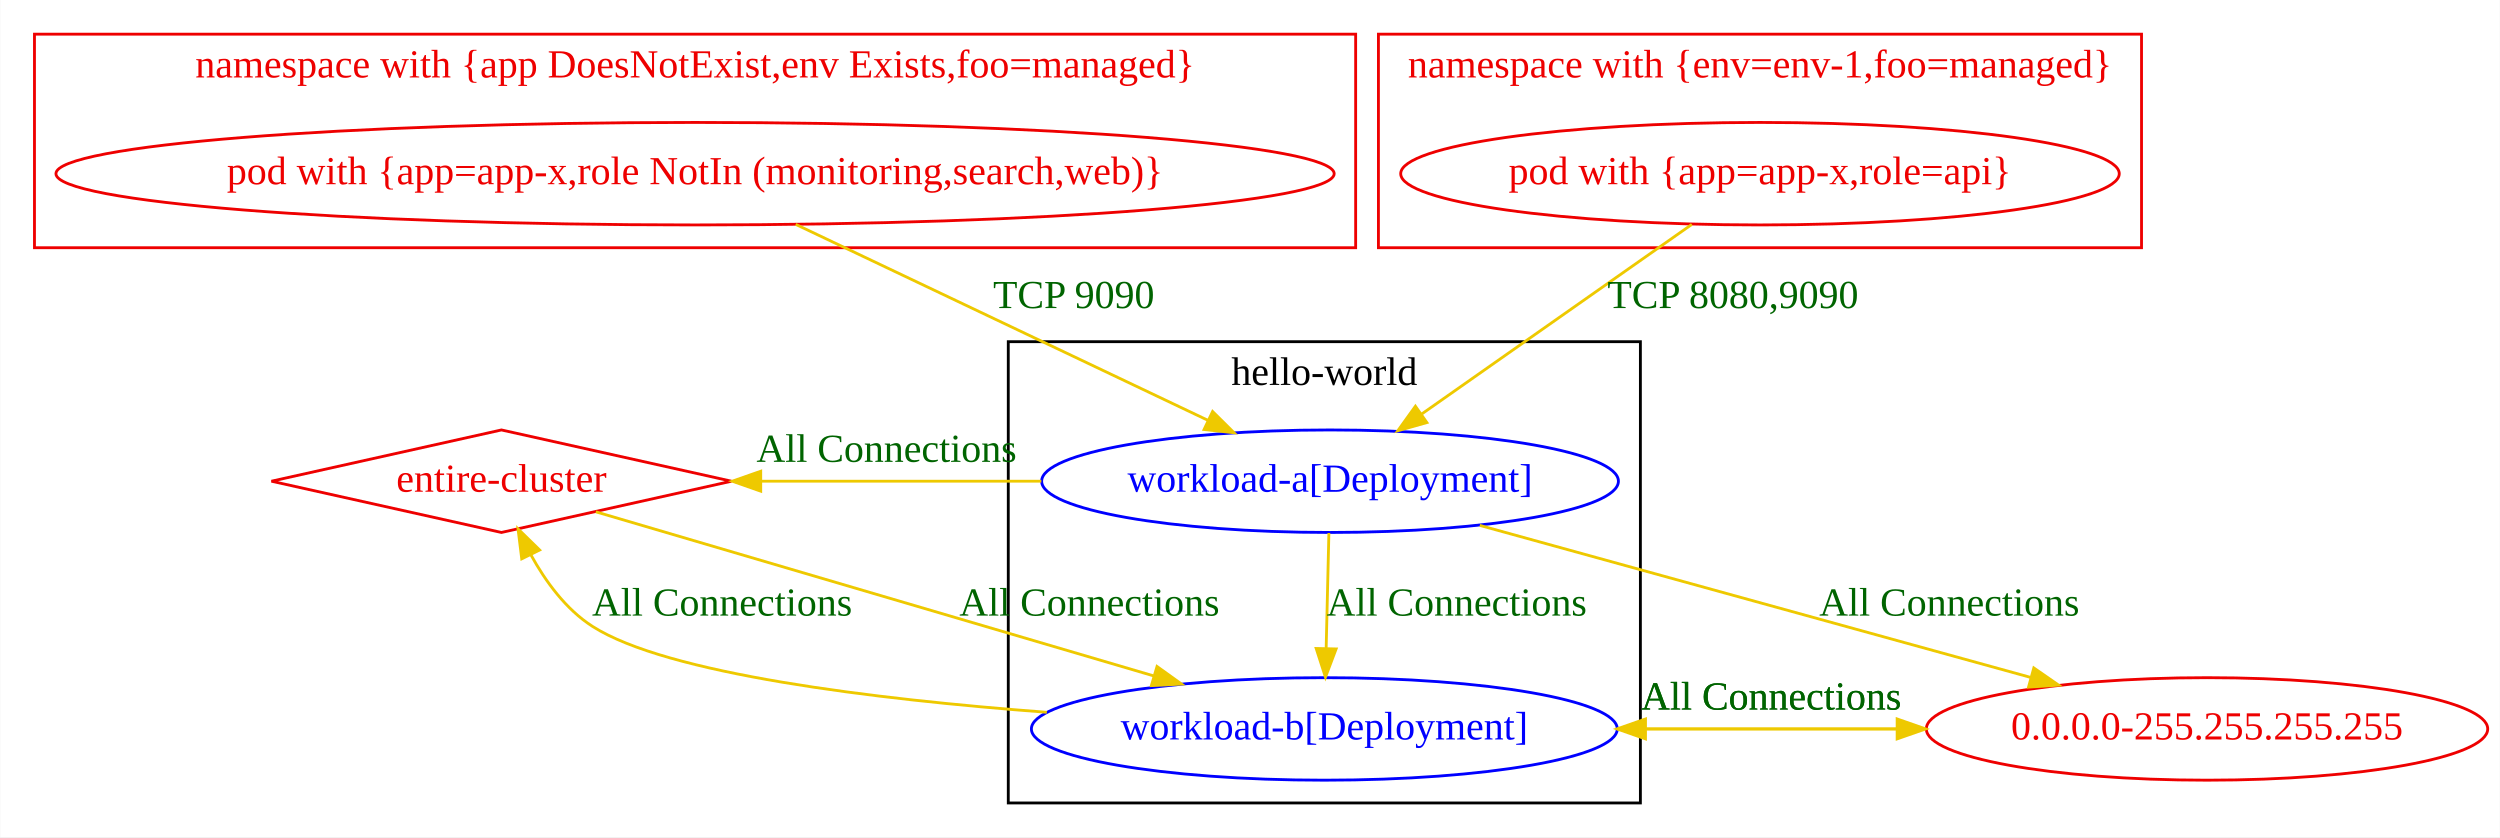
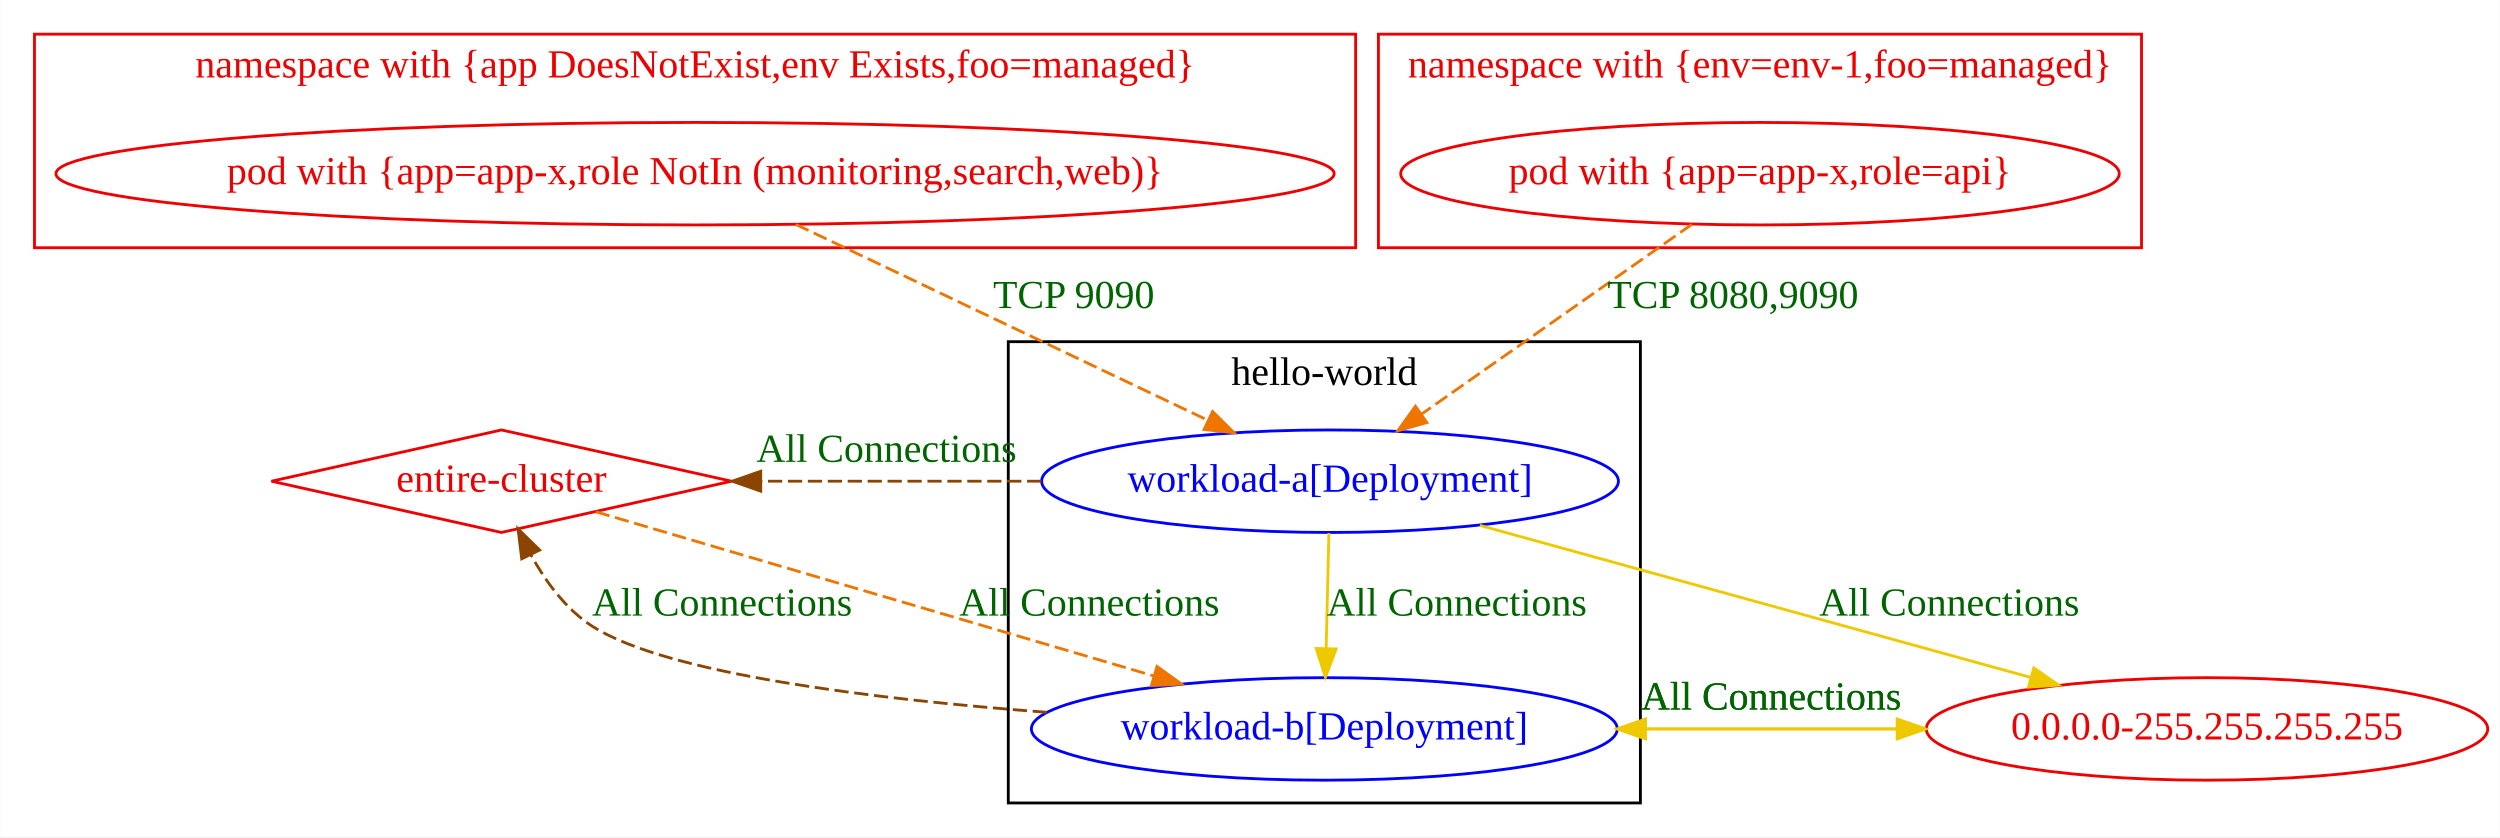
<svg xmlns="http://www.w3.org/2000/svg" width="878pt" height="294pt" viewBox="0.00 0.00 877.79 294.00">
  <g id="graph0" class="graph" transform="scale(1 1) rotate(0) translate(4 290)">
    <polygon fill="white" stroke="transparent" points="-4,4 -4,-290 873.79,-290 873.79,4 -4,4" />
+     <g id="clust1" class="cluster">
+       <polygon fill="none" stroke="black" points="350,-8 350,-170 572,-170 572,-8 350,-8" />
+       <text text-anchor="middle" x="461" y="-154.8" font-family="Times New Roman,serif" font-size="14.00">hello-world</text>
+     </g>
    <g id="clust3" class="cluster">
      <polygon fill="none" stroke="#ee0000" points="480,-203 480,-278 748,-278 748,-203 480,-203" />
      <text text-anchor="middle" x="614" y="-262.8" font-family="Times New Roman,serif" font-size="14.00" fill="#ee0000">namespace with {env=env-1,foo=managed}</text>
    </g>
    <g id="clust2" class="cluster">
      <polygon fill="none" stroke="#ee0000" points="8,-203 8,-278 472,-278 472,-203 8,-203" />
      <text text-anchor="middle" x="240" y="-262.8" font-family="Times New Roman,serif" font-size="14.00" fill="#ee0000">namespace with {app DoesNotExist,env Exists,foo=managed}</text>
-     </g>
-     <g id="clust1" class="cluster">
-       <polygon fill="none" stroke="black" points="350,-8 350,-170 572,-170 572,-8 350,-8" />
-       <text text-anchor="middle" x="461" y="-154.8" font-family="Times New Roman,serif" font-size="14.00">hello-world</text>
    </g>
    <g id="node1" class="node">
      <ellipse fill="none" stroke="blue" cx="463" cy="-121" rx="101.28" ry="18" />
      <text text-anchor="middle" x="463" y="-117.3" font-family="Times New Roman,serif" font-size="14.00" fill="blue">workload-a[Deployment]</text>
    </g>
    <g id="node2" class="node">
      <ellipse fill="none" stroke="blue" cx="461" cy="-34" rx="102.88" ry="18" />
      <text text-anchor="middle" x="461" y="-30.3" font-family="Times New Roman,serif" font-size="14.00" fill="blue">workload-b[Deployment]</text>
    </g>
    <g id="edge5" class="edge">
      <path fill="none" stroke="#eec900" d="M462.6,-102.8C462.32,-91.16 461.95,-75.55 461.64,-62.24" />
      <polygon fill="#eec900" stroke="#eec900" points="465.14,-62.09 461.4,-52.18 458.14,-62.26 465.14,-62.09" />
      <text text-anchor="middle" x="507.5" y="-73.8" font-family="Times New Roman,serif" font-size="14.00" fill="darkgreen">All Connections</text>
    </g>
    <g id="node5" class="node">
      <ellipse fill="none" stroke="#ee0000" cx="771" cy="-34" rx="98.58" ry="18" />
      <text text-anchor="middle" x="771" y="-30.3" font-family="Times New Roman,serif" font-size="14.00" fill="#ee0000">0.0.0.0-255.255.255.255</text>
    </g>
    <g id="edge3" class="edge">
      <path fill="none" stroke="#eec900" d="M515.6,-105.48C569.17,-90.7 652.2,-67.79 708.95,-52.12" />
      <polygon fill="#eec900" stroke="#eec900" points="710.17,-55.42 718.88,-49.38 708.31,-48.67 710.17,-55.42" />
      <text text-anchor="middle" x="680.5" y="-73.8" font-family="Times New Roman,serif" font-size="14.00" fill="darkgreen">All Connections</text>
    </g>
    <g id="node6" class="node">
      <polygon fill="none" stroke="#ee0000" points="172,-139 91.23,-121 172,-103 252.77,-121 172,-139" />
      <text text-anchor="middle" x="172" y="-117.3" font-family="Times New Roman,serif" font-size="14.00" fill="#ee0000">entire-cluster</text>
    </g>
    <g id="edge4" class="edge">
-       <path fill="none" stroke="#eec900" d="M361.61,-121C329.55,-121 294.35,-121 263.07,-121" />
-       <polygon fill="#eec900" stroke="#eec900" points="263.06,-117.5 253.06,-121 263.06,-124.5 263.06,-117.5" />
+       <path fill="none" stroke="#8b4500" stroke-dasharray="5,2" d="M361.61,-121C329.55,-121 294.35,-121 263.07,-121" />
+       <polygon fill="#8b4500" stroke="#8b4500" points="263.06,-117.5 253.06,-121 263.06,-124.5 263.06,-117.5" />
      <text text-anchor="middle" x="307.25" y="-127.8" font-family="Times New Roman,serif" font-size="14.00" fill="darkgreen">All Connections</text>
    </g>
    <g id="edge6" class="edge">
      <path fill="none" stroke="#eec900" d="M563.79,-34C595.28,-34 630.03,-34 661.92,-34" />
      <polygon fill="#eec900" stroke="#eec900" points="662.17,-37.5 672.17,-34 662.17,-30.5 662.17,-37.5" />
      <text text-anchor="middle" x="617.95" y="-40.8" font-family="Times New Roman,serif" font-size="14.00" fill="darkgreen">All Connections</text>
    </g>
    <g id="edge7" class="edge">
-       <path fill="none" stroke="#eec900" d="M363.55,-39.84C302.29,-44.48 230.09,-53.34 204,-70 194.62,-75.99 187.46,-85.83 182.31,-95.2" />
-       <polygon fill="#eec900" stroke="#eec900" points="179.13,-93.74 177.83,-104.25 185.41,-96.84 179.13,-93.74" />
+       <path fill="none" stroke="#8b4500" stroke-dasharray="5,2" d="M363.55,-39.84C302.29,-44.48 230.09,-53.34 204,-70 194.62,-75.99 187.46,-85.83 182.31,-95.2" />
+       <polygon fill="#8b4500" stroke="#8b4500" points="179.13,-93.74 177.83,-104.25 185.41,-96.84 179.13,-93.74" />
      <text text-anchor="middle" x="249.5" y="-73.8" font-family="Times New Roman,serif" font-size="14.00" fill="darkgreen">All Connections</text>
    </g>
    <g id="node3" class="node">
      <ellipse fill="none" stroke="#ee0000" cx="240" cy="-229" rx="224.46" ry="18" />
      <text text-anchor="middle" x="240" y="-225.3" font-family="Times New Roman,serif" font-size="14.00" fill="#ee0000">pod with {app=app-x,role NotIn (monitoring,search,web)}</text>
    </g>
    <g id="edge8" class="edge">
-       <path fill="none" stroke="#eec900" d="M275.34,-211.2C314.61,-192.53 378.04,-162.38 420.13,-142.38" />
-       <polygon fill="#eec900" stroke="#eec900" points="421.76,-145.48 429.29,-138.02 418.76,-139.16 421.76,-145.48" />
+       <path fill="none" stroke="#ee7600" stroke-dasharray="5,2" d="M275.34,-211.2C314.61,-192.53 378.04,-162.38 420.13,-142.38" />
+       <polygon fill="#ee7600" stroke="#ee7600" points="421.76,-145.48 429.29,-138.02 418.76,-139.16 421.76,-145.48" />
      <text text-anchor="middle" x="373" y="-181.8" font-family="Times New Roman,serif" font-size="14.00" fill="darkgreen">TCP 9090</text>
    </g>
    <g id="node4" class="node">
      <ellipse fill="none" stroke="#ee0000" cx="614" cy="-229" rx="126.18" ry="18" />
      <text text-anchor="middle" x="614" y="-225.3" font-family="Times New Roman,serif" font-size="14.00" fill="#ee0000">pod with {app=app-x,role=api}</text>
    </g>
    <g id="edge9" class="edge">
-       <path fill="none" stroke="#eec900" d="M590.07,-211.2C564.45,-193.22 523.64,-164.57 495.21,-144.61" />
-       <polygon fill="#eec900" stroke="#eec900" points="497.01,-141.6 486.81,-138.72 492.99,-147.33 497.01,-141.6" />
+       <path fill="none" stroke="#ee7600" stroke-dasharray="5,2" d="M590.07,-211.2C564.45,-193.22 523.64,-164.57 495.21,-144.61" />
+       <polygon fill="#ee7600" stroke="#ee7600" points="497.01,-141.6 486.81,-138.72 492.99,-147.33 497.01,-141.6" />
      <text text-anchor="middle" x="604.5" y="-181.8" font-family="Times New Roman,serif" font-size="14.00" fill="darkgreen">TCP 8080,9090</text>
    </g>
    <g id="edge1" class="edge">
      <path fill="none" stroke="#eec900" d="M672.17,-34C640.96,-34 606.25,-34 574.13,-34" />
      <polygon fill="#eec900" stroke="#eec900" points="573.79,-30.5 563.79,-34 573.79,-37.5 573.79,-30.5" />
      <text text-anchor="middle" x="617.95" y="-40.8" font-family="Times New Roman,serif" font-size="14.00" fill="darkgreen">All Connections</text>
    </g>
    <g id="edge2" class="edge">
-       <path fill="none" stroke="#eec900" d="M205.15,-110.25C252.9,-96.2 341.82,-70.05 401.21,-52.58" />
-       <polygon fill="#eec900" stroke="#eec900" points="402.24,-55.93 410.85,-49.75 400.26,-49.22 402.24,-55.93" />
+       <path fill="none" stroke="#ee7600" stroke-dasharray="5,2" d="M205.15,-110.25C252.9,-96.2 341.82,-70.05 401.21,-52.58" />
+       <polygon fill="#ee7600" stroke="#ee7600" points="402.24,-55.93 410.85,-49.75 400.26,-49.22 402.24,-55.93" />
      <text text-anchor="middle" x="378.5" y="-73.8" font-family="Times New Roman,serif" font-size="14.00" fill="darkgreen">All Connections</text>
    </g>
  </g>
</svg>
